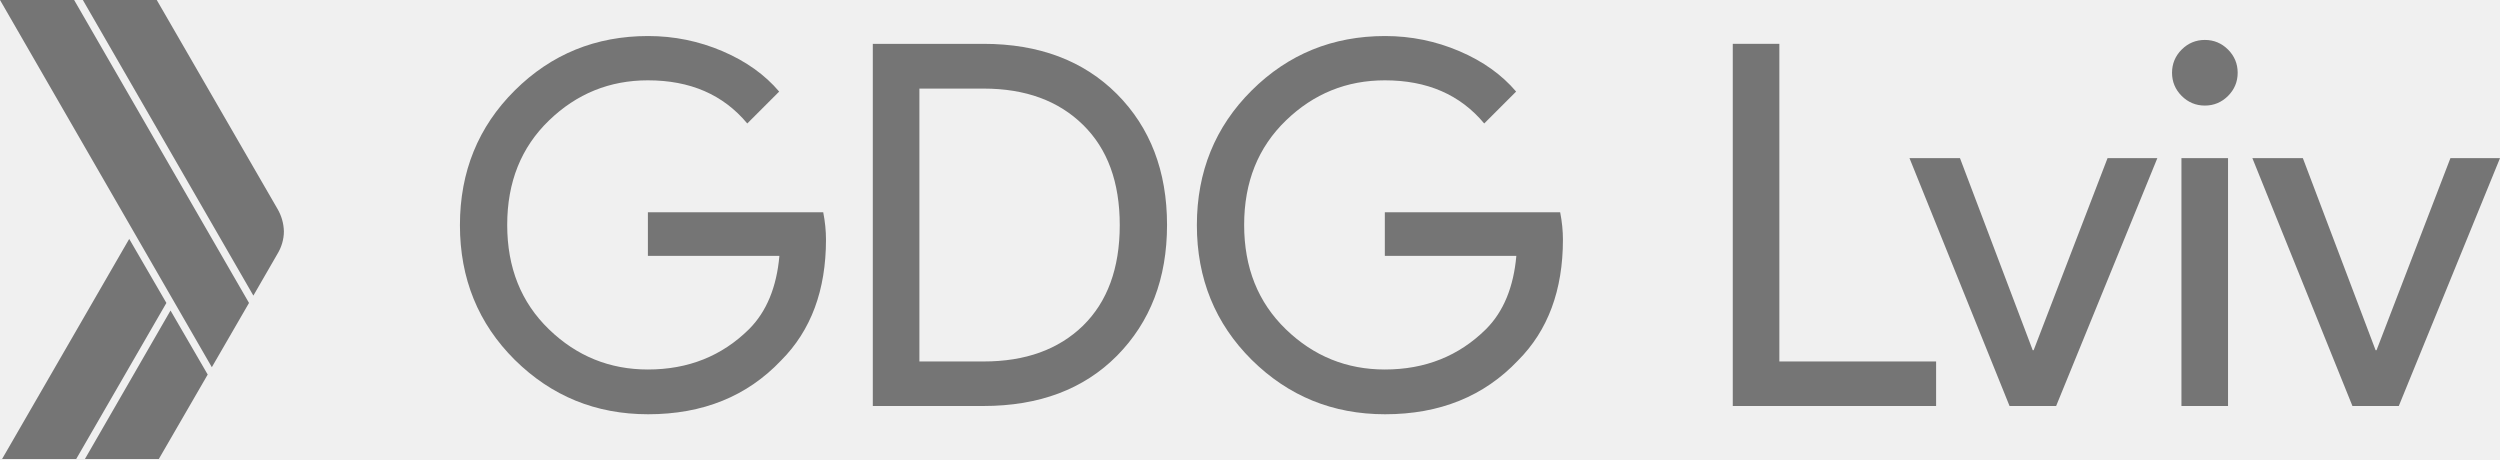
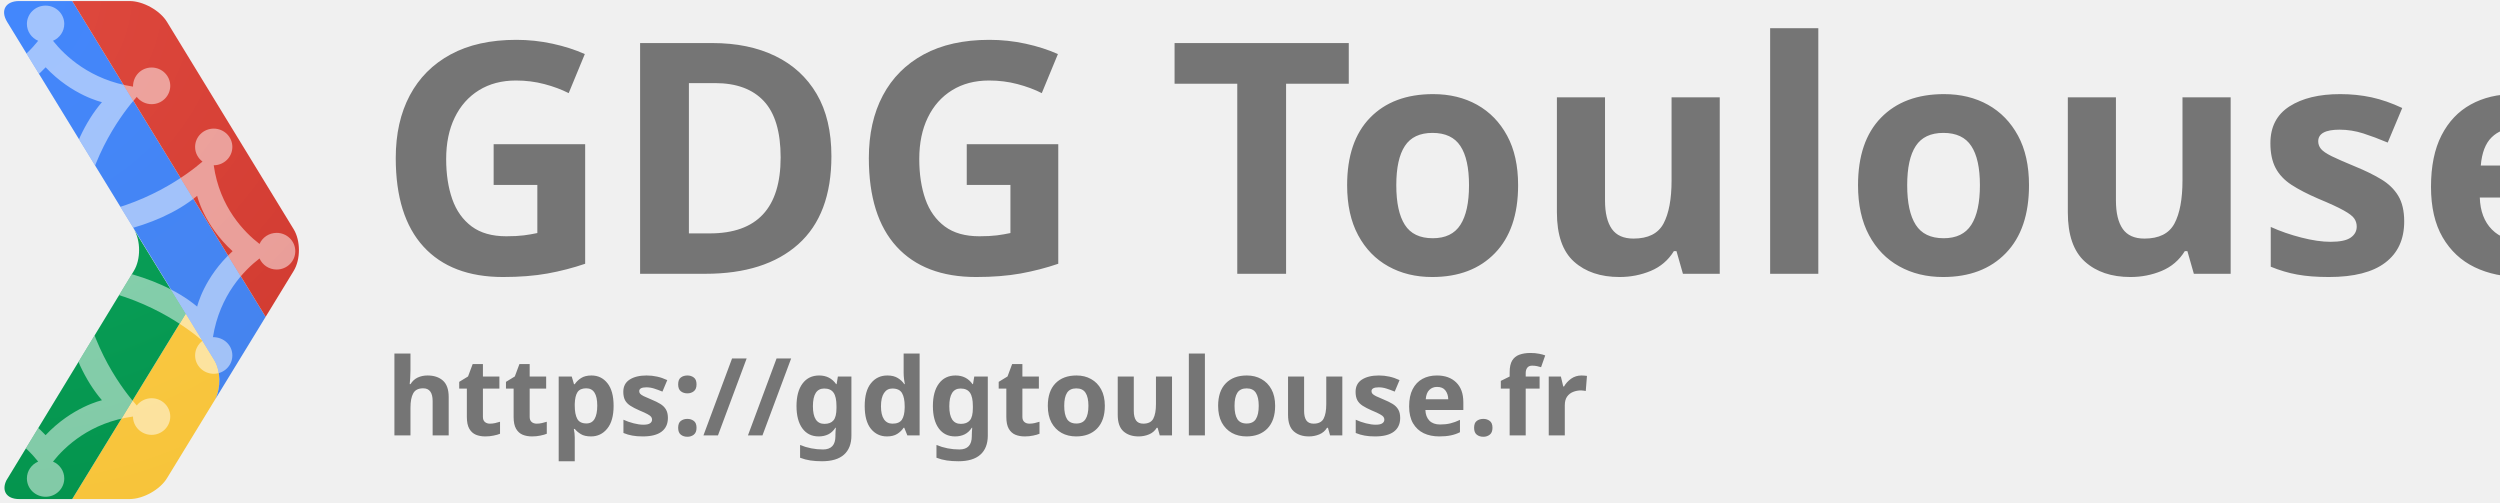
- <svg xmlns="http://www.w3.org/2000/svg" id="Layer_4" viewBox="95 151 1089.3 200">
-   <style>.st0{fill:#757575}</style>
-   <g id="XMLID_6_">
-     <path id="XMLID_3_" class="st0" d="M454.9 255.4c0 22-6.5 39.6-19.6 52.7-14.8 15.6-34.1 23.4-57.9 23.4-22.8 0-42.1-7.9-58.1-23.7-15.9-15.8-23.9-35.4-23.9-58.7s8-42.9 23.9-58.7 35.3-23.7 58.1-23.7c11.3 0 22.1 2.2 32.4 6.6 10.3 4.4 18.5 10.3 24.7 17.6l-13.9 13.9c-10.5-12.6-24.9-18.8-43.3-18.8-16.6 0-31 5.8-43.1 17.5-12.1 11.7-18.2 26.8-18.2 45.5s6.1 33.8 18.2 45.5c12.1 11.7 26.5 17.5 43.1 17.5 17.6 0 32.3-5.9 44.1-17.6 7.6-7.6 12-18.3 13.2-31.9h-57.3v-19h76.4c.8 4.1 1.2 8.1 1.2 11.9z" />
-     <path id="XMLID_20_" class="st0" d="M475.3 327.9V170.1h48.2c24.2 0 43.6 7.3 58.2 21.9 14.5 14.6 21.8 33.6 21.8 57s-7.3 42.3-21.8 57c-14.5 14.6-33.9 21.9-58.2 21.9h-48.2zm20.3-19.4h28c18.2 0 32.6-5.2 43.3-15.6 10.6-10.4 16-25 16-43.8 0-18.7-5.3-33.2-16-43.7s-25.1-15.8-43.3-15.8h-28v118.9z" />
-     <path id="XMLID_23_" class="st0" d="M776 255.4c0 22-6.5 39.6-19.6 52.7-14.8 15.6-34.1 23.4-57.9 23.4-22.8 0-42.1-7.9-58.1-23.7-15.9-15.8-23.9-35.4-23.9-58.7s8-42.9 23.9-58.7 35.3-23.7 58.1-23.7c11.3 0 22.1 2.2 32.4 6.6 10.3 4.4 18.5 10.3 24.7 17.6l-13.9 13.9c-10.5-12.6-24.9-18.8-43.3-18.8-16.6 0-31 5.8-43.1 17.5s-18.2 26.8-18.2 45.5 6.1 33.8 18.2 45.5 26.5 17.5 43.1 17.5c17.6 0 32.3-5.9 44.1-17.6 7.6-7.6 12-18.3 13.2-31.9h-57.3v-19h76.4c.8 4.1 1.2 8.1 1.2 11.9z" />
-     <path id="XMLID_25_" class="st0" d="M850 327.9V170.1h20.3v138.4h68.3v19.4H850z" />
-     <path id="XMLID_27_" class="st0" d="M970.6 327.9l-43.6-108h22l31.7 83.7h.4l32.2-83.7h21.7l-44.1 108h-20.3z" />
-     <path id="XMLID_29_" class="st0" d="M1065.8 192.8c-2.8 2.8-6.2 4.2-10.1 4.2-3.9 0-7.3-1.4-10.1-4.2-2.8-2.8-4.2-6.2-4.2-10.1 0-3.9 1.4-7.3 4.2-10.1 2.8-2.8 6.2-4.2 10.1-4.2 3.9 0 7.3 1.4 10.1 4.2 2.8 2.8 4.2 6.2 4.2 10.1 0 3.9-1.4 7.3-4.2 10.1zm0 135.1h-20.3v-108h20.3v108z" />
-     <path id="XMLID_32_" class="st0" d="M1120 327.9l-43.6-108h22l31.7 83.7h.4l32.2-83.7h21.6l-44.1 108H1120z" />
-   </g>
-   <g id="XMLID_261_">
-     <path id="XMLID_259_" class="st0" d="M127.3 151H95l92.3 160 16.2-28-76.2-132z" />
-     <path id="XMLID_258_" class="st0" d="M215.9 242l-52.6-91h-32.2l74.3 128.8 10.5-18.2c1.7-2.8 2.8-6.2 2.8-9.8-.1-3.6-1.1-6.9-2.8-9.8z" />
-     <path id="XMLID_257_" class="st0" d="M151.3 255.1L95.9 351h32.3l39.3-68-16.2-27.9z" />
-     <path id="XMLID_256_" class="st0" d="M169.3 286.3L132 351h32.2l21.3-36.8-16.2-27.9z" />
+ <svg xmlns="http://www.w3.org/2000/svg" xmlns:xlink="http://www.w3.org/1999/xlink" width="557px" height="112px" viewBox="0 0 557 112" version="1.1">
+   <defs>
+     <radialGradient cx="-54.152%" cy="-174.153%" fx="-54.152%" fy="-174.153%" r="402.146%" gradientTransform="translate(-0.541521,-1.741532),scale(1,0.793815),translate(0.541521,1.741532)" id="radialGradient-1">
+       <stop stop-color="#FFCD4D" offset="0%" />
+       <stop stop-color="#F6C338" offset="100%" />
+     </radialGradient>
+     <path d="M25.556,0.102 L0.26,41.406 L13.036,41.406 C16.059,41.406 19.816,39.32 21.376,36.76 L32.137,19.159 C33.407,16.576 33.364,12.821 31.913,10.441 L25.556,0.102 Z" id="path-2" />
+     <radialGradient cx="-6.595%" cy="-88.351%" fx="-6.595%" fy="-88.351%" r="326.489%" gradientTransform="translate(-0.065952,-0.883512),scale(1,0.671743),translate(0.065952,0.883512)" id="radialGradient-4">
+       <stop stop-color="#0DA960" offset="0%" />
+       <stop stop-color="#03914B" offset="100%" />
+     </radialGradient>
+     <path d="M28.926,0.052 C30.485,2.604 30.485,6.781 28.926,9.342 L0.515,56.036 C-0.581,58.343 0.559,60.173 3.378,60.173 L15.193,60.173 L40.489,18.868 L28.926,0.052 Z" id="path-5" />
+     <radialGradient cx="-4.422%" cy="-2.563%" fx="-4.422%" fy="-2.563%" r="226.256%" gradientTransform="translate(-0.044222,-0.025635),scale(1,0.656898),translate(0.044222,0.025635)" id="radialGradient-7">
+       <stop stop-color="#4387FD" offset="0%" />
+       <stop stop-color="#4683EA" offset="100%" />
+     </radialGradient>
+     <path d="M3.378,0.19 C0.343,0.19 -0.862,2.283 0.697,4.833 L46.846,80.184 C48.297,82.565 48.34,86.319 47.07,88.902 L58.29,70.546 L15.2,0.19 L3.378,0.19 Z" id="path-8" />
+     <radialGradient cx="-35.161%" cy="-3.233%" fx="-35.161%" fy="-3.233%" r="261.045%" gradientTransform="translate(-0.351606,-0.032331),scale(1,0.717851),translate(0.351606,0.032331)" id="radialGradient-10">
+       <stop stop-color="#E04A3F" offset="0%" />
+       <stop stop-color="#CD372D" offset="100%" />
+     </radialGradient>
+     <path d="M49.601,51.029 L21.376,4.833 C19.815,2.282 16.059,0.19 13.036,0.19 L0.267,0.19 L43.357,70.547 L49.602,60.319 C51.163,57.758 51.163,53.58 49.601,51.029 Z" id="path-11" />
+   </defs>
+   <g id="Page-1" stroke="none" stroke-width="1" fill="none" fill-rule="evenodd">
+     <g id="Group-3" transform="translate(-87, -8)">
+       <g id="Group-2" transform="translate(171, 0)" fill="#757575" font-family="ProductSans-Bold, Product Sans" font-weight="bold">
+         <text id="GDG-Toulouse" font-size="72">
+           <tspan x="0" y="69">GDG Toulouse</tspan>
+         </text>
+         <text id="https://gdgtoulouse." font-size="24">
+           <tspan x="2" y="105">https://gdgtoulouse.fr</tspan>
+         </text>
+       </g>
+       <g id="Group-6" transform="translate(32, 3)">
+         <g id="logo" transform="translate(0, 15)" />
+         <g id="Group-4" transform="translate(28, 0)">
+           <g id="Group-5" transform="translate(27.89376, 5.041667)">
+             <g id="path2895" transform="translate(14.93303, 69.74306)">
+               <mask id="mask-3" fill="white">
+                 <use xlink:href="#path-2" />
+               </mask>
+               <use id="Mask" fill="url(#radialGradient-1)" fill-rule="nonzero" xlink:href="#path-2" />
+               <path d="M-53.338,-15.432 C-49.964,-18.028 -44.46,-23.578 -42.957,-32.967 C-45.425,-32.964 -47.284,-34.792 -47.284,-37.047 C-47.284,-39.302 -45.425,-41.13 -43.133,-41.13 C-40.841,-41.13 -38.982,-39.302 -38.982,-37.047 C-38.982,-35.719 -39.635,-34.532 -40.632,-33.786 C-37.395,-31.002 -27.777,-23.708 -13.714,-21.711 C-15.733,-35.549 -23.15,-45.013 -25.981,-48.198 C-26.739,-47.217 -27.946,-46.575 -29.296,-46.575 C-31.589,-46.575 -33.447,-48.403 -33.447,-50.658 C-33.447,-52.913 -31.589,-54.741 -29.296,-54.741 C-27.004,-54.741 -25.145,-52.913 -25.145,-50.658 C-15.603,-51.963 -9.962,-57.377 -7.323,-60.696 C-8.798,-61.322 -9.833,-62.769 -9.833,-64.45 C-9.833,-66.704 -7.975,-68.533 -5.682,-68.533 C-3.367,-68.533 -1.509,-66.704 -1.509,-64.45 C-1.509,-62.769 -2.544,-61.322 -4.019,-60.696 C-1.38,-57.377 4.262,-51.963 13.807,-50.485 C13.804,-52.913 15.662,-54.741 17.955,-54.741 C20.247,-54.741 22.106,-52.913 22.106,-50.658 C22.106,-48.403 20.247,-46.575 17.955,-46.575 C16.605,-46.575 15.398,-47.217 14.64,-48.198 C11.809,-45.013 4.391,-35.549 2.363,-21.711 C16.436,-23.709 26.054,-31.002 29.291,-33.786 C28.294,-34.532 27.641,-35.719 27.641,-37.047 C27.641,-39.302 29.499,-41.13 31.791,-41.13 C34.084,-41.13 35.942,-39.302 35.942,-37.047 C35.942,-34.792 34.084,-32.964 31.791,-32.964 C33.118,-23.578 38.622,-18.028 41.997,-15.432 C42.633,-16.883 44.104,-17.902 45.813,-17.902 C48.105,-17.902 49.964,-16.073 49.964,-13.819 C49.964,-11.564 48.105,-9.736 45.813,-9.736 C44.104,-9.736 42.633,-10.754 41.997,-12.205 C38.622,-9.609 33.118,-4.06 31.616,5.33 C34.084,5.327 35.942,7.155 35.942,9.41 C35.942,11.665 34.084,13.493 31.791,13.493 C29.499,13.493 27.641,11.665 27.641,9.41 C27.641,8.082 28.294,6.895 29.291,6.149 C26.054,3.365 16.436,-3.928 2.372,-5.926 C4.391,7.912 11.809,17.377 14.64,20.561 C15.398,19.58 16.605,18.938 17.955,18.938 C20.247,18.938 22.106,20.766 22.106,23.021 C22.106,25.276 20.247,27.104 17.955,27.104 C15.662,27.104 13.804,25.276 13.804,23.021 C4.262,24.326 -1.38,29.74 -4.019,33.059 C-2.544,33.685 -1.509,35.132 -1.509,36.813 C-1.509,39.067 -3.367,40.896 -5.659,40.896 C-7.975,40.896 -9.833,39.067 -9.833,36.813 C-9.833,35.132 -8.798,33.685 -7.323,33.059 C-9.962,29.74 -15.604,24.326 -25.149,22.848 C-25.145,25.276 -27.004,27.104 -29.296,27.104 C-31.589,27.104 -33.447,25.276 -33.447,23.021 C-33.447,20.766 -31.589,18.938 -29.296,18.938 C-27.946,18.938 -26.739,19.58 -25.981,20.561 C-23.15,17.377 -15.733,7.912 -13.705,-5.926 C-27.777,-3.928 -37.395,3.365 -40.632,6.149 C-39.635,6.895 -38.982,8.082 -38.982,9.41 C-38.982,11.665 -40.841,13.493 -43.133,13.493 C-45.425,13.493 -47.284,11.665 -47.284,9.41 C-47.284,7.155 -45.425,5.327 -43.133,5.327 C-44.46,-4.06 -49.964,-9.609 -53.338,-12.205 C-53.975,-10.754 -55.445,-9.736 -57.154,-9.736 C-59.446,-9.736 -61.305,-11.564 -61.305,-13.819 C-61.305,-16.073 -59.446,-17.902 -57.154,-17.902 C-55.445,-17.902 -53.975,-16.883 -53.338,-15.432 Z M-39.443,-1.478 C-30.066,-9.252 -15.438,-10.999 -8.127,-11.373 C-8.554,-4.172 -10.338,10.183 -18.228,19.391 C-18.228,19.391 -11.621,20.85 -5.669,27.17 C0.29,20.847 6.885,19.391 6.885,19.391 C-1.004,10.183 -2.788,-4.172 -3.172,-11.376 C4.096,-10.999 18.724,-9.252 28.101,-1.478 C28.101,-1.478 29.582,-7.968 35.995,-13.819 C29.585,-19.654 28.101,-26.158 28.101,-26.158 C18.724,-18.384 4.096,-16.637 -3.215,-16.264 C-2.788,-23.464 -1.004,-37.82 6.885,-47.028 C6.885,-47.028 0.291,-48.484 -5.657,-54.789 C-11.621,-48.487 -18.228,-47.028 -18.228,-47.028 C-10.338,-37.82 -8.554,-23.464 -8.17,-16.261 C-15.438,-16.637 -30.066,-18.384 -39.443,-26.158 C-39.443,-26.158 -40.924,-19.669 -47.337,-13.818 C-40.925,-7.971 -39.443,-1.478 -39.443,-1.478 Z" fill="#FFFFFF" fill-rule="nonzero" opacity="0.5" mask="url(#mask-3)" />
+             </g>
+             <g id="path2895" transform="translate(0, 50.97685)">
+               <mask id="mask-6" fill="white">
+                 <use xlink:href="#path-5" />
+               </mask>
+               <use id="Mask" fill="url(#radialGradient-4)" fill-rule="nonzero" xlink:href="#path-5" />
+               <path d="M-38.405,3.334 C-35.031,0.738 -29.527,-4.811 -28.024,-14.201 C-30.492,-14.198 -32.351,-16.026 -32.351,-18.281 C-32.351,-20.536 -30.492,-22.364 -28.2,-22.364 C-25.908,-22.364 -24.049,-20.536 -24.049,-18.281 C-24.049,-16.953 -24.702,-15.766 -25.699,-15.02 C-22.462,-12.236 -12.844,-4.942 1.219,-2.945 C-0.8,-16.783 -8.217,-26.247 -11.048,-29.432 C-11.806,-28.451 -13.013,-27.808 -14.363,-27.808 C-16.656,-27.808 -18.514,-29.637 -18.514,-31.892 C-18.514,-34.146 -16.656,-35.975 -14.363,-35.975 C-12.071,-35.975 -10.212,-34.146 -10.212,-31.892 C-0.67,-33.197 4.971,-38.611 7.61,-41.93 C6.135,-42.556 5.1,-44.003 5.1,-45.683 C5.1,-47.938 6.958,-49.767 9.251,-49.767 C11.566,-49.767 13.425,-47.938 13.425,-45.683 C13.425,-44.003 12.389,-42.556 10.914,-41.93 C13.553,-38.611 19.195,-33.197 28.74,-31.719 C28.737,-34.146 30.595,-35.975 32.888,-35.975 C35.18,-35.975 37.039,-34.146 37.039,-31.892 C37.039,-29.637 35.18,-27.808 32.888,-27.808 C31.538,-27.808 30.331,-28.451 29.573,-29.432 C26.742,-26.247 19.324,-16.783 17.296,-2.945 C31.369,-4.942 40.987,-12.236 44.224,-15.02 C43.227,-15.766 42.574,-16.953 42.574,-18.281 C42.574,-20.536 44.432,-22.364 46.725,-22.364 C49.017,-22.364 50.875,-20.536 50.875,-18.281 C50.875,-16.026 49.017,-14.198 46.725,-14.198 C48.051,-4.811 53.555,0.738 56.93,3.334 C57.566,1.883 59.037,0.865 60.746,0.865 C63.038,0.865 64.897,2.693 64.897,4.948 C64.897,7.203 63.038,9.031 60.746,9.031 C59.037,9.031 57.566,8.012 56.93,6.561 C53.555,9.157 48.051,14.707 46.549,24.096 C49.017,24.093 50.875,25.921 50.875,28.176 C50.875,30.431 49.017,32.259 46.725,32.259 C44.432,32.259 42.574,30.431 42.574,28.176 C42.574,26.848 43.227,25.661 44.224,24.915 C40.987,22.131 31.369,14.838 17.305,12.84 C19.324,26.678 26.742,36.143 29.573,39.327 C30.331,38.346 31.538,37.704 32.888,37.704 C35.18,37.704 37.039,39.532 37.039,41.787 C37.039,44.042 35.18,45.87 32.888,45.87 C30.595,45.87 28.737,44.042 28.737,41.787 C19.195,43.092 13.553,48.506 10.914,51.825 C12.389,52.451 13.425,53.898 13.425,55.579 C13.425,57.834 11.566,59.662 9.274,59.662 C6.958,59.662 5.1,57.834 5.1,55.579 C5.1,53.898 6.135,52.451 7.61,51.825 C4.971,48.506 -0.671,43.092 -10.215,41.614 C-10.212,44.042 -12.071,45.87 -14.363,45.87 C-16.656,45.87 -18.514,44.042 -18.514,41.787 C-18.514,39.532 -16.656,37.704 -14.363,37.704 C-13.013,37.704 -11.806,38.346 -11.048,39.327 C-8.217,36.143 -0.8,26.678 1.228,12.84 C-12.844,14.838 -22.462,22.131 -25.699,24.915 C-24.702,25.661 -24.049,26.848 -24.049,28.176 C-24.049,30.431 -25.908,32.259 -28.2,32.259 C-30.492,32.259 -32.351,30.431 -32.351,28.176 C-32.351,25.921 -30.492,24.093 -28.2,24.093 C-29.527,14.707 -35.031,9.157 -38.405,6.561 C-39.042,8.012 -40.512,9.031 -42.221,9.031 C-44.513,9.031 -46.372,7.203 -46.372,4.948 C-46.372,2.693 -44.513,0.865 -42.221,0.865 C-40.512,0.865 -39.042,1.883 -38.405,3.334 Z M-24.51,17.288 C-15.133,9.514 -0.505,7.767 6.806,7.393 C6.379,14.594 4.595,28.95 -3.295,38.157 C-3.295,38.157 3.312,39.616 9.264,45.936 C15.224,39.613 21.818,38.157 21.818,38.157 C13.929,28.949 12.145,14.594 11.761,7.391 C19.029,7.767 33.657,9.514 43.034,17.288 C43.034,17.288 44.515,10.798 50.928,4.947 C44.518,-0.888 43.034,-7.392 43.034,-7.392 C33.657,0.382 19.029,2.129 11.718,2.502 C12.145,-4.698 13.929,-19.054 21.818,-28.261 C21.818,-28.261 15.224,-29.718 9.276,-36.023 C3.312,-29.72 -3.295,-28.261 -3.295,-28.261 C4.595,-19.054 6.379,-4.698 6.763,2.505 C-0.505,2.129 -15.133,0.382 -24.51,-7.392 C-24.51,-7.392 -25.991,-0.902 -32.404,4.948 C-25.992,10.795 -24.51,17.288 -24.51,17.288 Z" fill="#FFFFFF" fill-rule="nonzero" opacity="0.5" mask="url(#mask-6)" />
+             </g>
+             <g id="path2895">
+               <mask id="mask-9" fill="white">
+                 <use xlink:href="#path-8" />
+               </mask>
+               <use id="Mask" fill="url(#radialGradient-7)" fill-rule="nonzero" xlink:href="#path-8" />
+               <path d="M-38.405,54.311 C-35.031,51.715 -29.527,46.165 -28.024,36.776 C-30.492,36.779 -32.351,34.951 -32.351,32.696 C-32.351,30.441 -30.492,28.613 -28.2,28.613 C-25.908,28.613 -24.049,30.441 -24.049,32.696 C-24.049,34.024 -24.702,35.211 -25.699,35.957 C-22.462,38.741 -12.844,46.035 1.219,48.032 C-0.8,34.194 -8.217,24.73 -11.048,21.545 C-11.806,22.526 -13.013,23.168 -14.363,23.168 C-16.656,23.168 -18.514,21.34 -18.514,19.085 C-18.514,16.831 -16.656,15.002 -14.363,15.002 C-12.071,15.002 -10.212,16.831 -10.212,19.085 C-0.67,17.78 4.971,12.366 7.61,9.047 C6.135,8.421 5.1,6.974 5.1,5.293 C5.1,3.039 6.958,1.21 9.251,1.21 C11.566,1.21 13.425,3.039 13.425,5.293 C13.425,6.974 12.389,8.421 10.914,9.047 C13.553,12.366 19.195,17.78 28.74,19.258 C28.737,16.831 30.595,15.002 32.888,15.002 C35.18,15.002 37.039,16.831 37.039,19.085 C37.039,21.34 35.18,23.168 32.888,23.168 C31.538,23.168 30.331,22.526 29.573,21.545 C26.742,24.73 19.324,34.194 17.296,48.032 C31.369,46.034 40.987,38.741 44.224,35.957 C43.227,35.211 42.574,34.024 42.574,32.696 C42.574,30.441 44.432,28.613 46.725,28.613 C49.017,28.613 50.875,30.441 50.875,32.696 C50.875,34.951 49.017,36.779 46.725,36.779 C48.051,46.165 53.555,51.715 56.93,54.311 C57.566,52.86 59.037,51.841 60.746,51.841 C63.038,51.841 64.897,53.67 64.897,55.924 C64.897,58.179 63.038,60.008 60.746,60.008 C59.037,60.008 57.566,58.989 56.93,57.538 C53.555,60.134 48.051,65.684 46.549,75.073 C49.017,75.07 50.875,76.898 50.875,79.153 C50.875,81.408 49.017,83.236 46.725,83.236 C44.432,83.236 42.574,81.408 42.574,79.153 C42.574,77.825 43.227,76.638 44.224,75.892 C40.987,73.108 31.369,65.815 17.305,63.817 C19.324,77.655 26.742,87.12 29.573,90.304 C30.331,89.323 31.538,88.681 32.888,88.681 C35.18,88.681 37.039,90.509 37.039,92.764 C37.039,95.019 35.18,96.847 32.888,96.847 C30.595,96.847 28.737,95.019 28.737,92.764 C19.195,94.069 13.553,99.483 10.914,102.802 C12.389,103.428 13.425,104.875 13.425,106.556 C13.425,108.81 11.566,110.639 9.274,110.639 C6.958,110.639 5.1,108.81 5.1,106.556 C5.1,104.875 6.135,103.428 7.61,102.802 C4.971,99.483 -0.671,94.069 -10.215,92.591 C-10.212,95.019 -12.071,96.847 -14.363,96.847 C-16.656,96.847 -18.514,95.019 -18.514,92.764 C-18.514,90.509 -16.656,88.681 -14.363,88.681 C-13.013,88.681 -11.806,89.323 -11.048,90.304 C-8.217,87.12 -0.8,77.655 1.228,63.817 C-12.844,65.815 -22.462,73.108 -25.699,75.892 C-24.702,76.638 -24.049,77.825 -24.049,79.153 C-24.049,81.408 -25.908,83.236 -28.2,83.236 C-30.492,83.236 -32.351,81.408 -32.351,79.153 C-32.351,76.898 -30.492,75.07 -28.2,75.07 C-29.527,65.684 -35.031,60.134 -38.405,57.538 C-39.042,58.989 -40.512,60.008 -42.221,60.008 C-44.513,60.008 -46.372,58.179 -46.372,55.924 C-46.372,53.67 -44.513,51.841 -42.221,51.841 C-40.512,51.841 -39.042,52.86 -38.405,54.311 Z M-24.51,68.265 C-15.133,60.491 -0.505,58.744 6.806,58.37 C6.379,65.571 4.595,79.926 -3.295,89.134 C-3.295,89.134 3.312,90.593 9.264,96.913 C15.224,90.59 21.818,89.134 21.818,89.134 C13.929,79.926 12.145,65.571 11.761,58.367 C19.029,58.744 33.657,60.491 43.034,68.265 C43.034,68.265 44.515,61.775 50.928,55.924 C44.518,50.089 43.034,43.585 43.034,43.585 C33.657,51.359 19.029,53.106 11.718,53.479 C12.145,46.279 13.929,31.923 21.818,22.715 C21.818,22.715 15.224,21.259 9.276,14.954 C3.312,21.256 -3.295,22.716 -3.295,22.716 C4.595,31.923 6.379,46.279 6.763,53.482 C-0.505,53.106 -15.133,51.359 -24.51,43.585 C-24.51,43.585 -25.991,50.074 -32.404,55.925 C-25.992,61.772 -24.51,68.265 -24.51,68.265 Z" fill="#FFFFFF" fill-rule="nonzero" opacity="0.5" mask="url(#mask-9)" />
+             </g>
+             <g id="path2895" transform="translate(14.93303, 0)">
+               <mask id="mask-12" fill="white">
+                 <use xlink:href="#path-11" />
+               </mask>
+               <use id="Mask" fill="url(#radialGradient-10)" fill-rule="nonzero" xlink:href="#path-11" />
+               <path d="M-53.338,54.311 C-49.964,51.715 -44.46,46.165 -42.957,36.776 C-45.425,36.779 -47.284,34.951 -47.284,32.696 C-47.284,30.441 -45.425,28.613 -43.133,28.613 C-40.841,28.613 -38.982,30.441 -38.982,32.696 C-38.982,34.024 -39.635,35.211 -40.632,35.957 C-37.395,38.741 -27.777,46.035 -13.714,48.032 C-15.733,34.194 -23.15,24.73 -25.981,21.545 C-26.739,22.526 -27.946,23.168 -29.296,23.168 C-31.589,23.168 -33.447,21.34 -33.447,19.085 C-33.447,16.831 -31.589,15.002 -29.296,15.002 C-27.004,15.002 -25.145,16.831 -25.145,19.085 C-15.603,17.78 -9.962,12.366 -7.323,9.047 C-8.798,8.421 -9.833,6.974 -9.833,5.293 C-9.833,3.039 -7.975,1.21 -5.682,1.21 C-3.367,1.21 -1.509,3.039 -1.509,5.293 C-1.509,6.974 -2.544,8.421 -4.019,9.047 C-1.38,12.366 4.262,17.78 13.807,19.258 C13.804,16.831 15.662,15.002 17.955,15.002 C20.247,15.002 22.106,16.831 22.106,19.085 C22.106,21.34 20.247,23.168 17.955,23.168 C16.605,23.168 15.398,22.526 14.64,21.545 C11.809,24.73 4.391,34.194 2.363,48.032 C16.436,46.034 26.054,38.741 29.291,35.957 C28.294,35.211 27.641,34.024 27.641,32.696 C27.641,30.441 29.499,28.613 31.791,28.613 C34.084,28.613 35.942,30.441 35.942,32.696 C35.942,34.951 34.084,36.779 31.791,36.779 C33.118,46.165 38.622,51.715 41.997,54.311 C42.633,52.86 44.104,51.841 45.813,51.841 C48.105,51.841 49.964,53.67 49.964,55.924 C49.964,58.179 48.105,60.008 45.813,60.008 C44.104,60.008 42.633,58.989 41.997,57.538 C38.622,60.134 33.118,65.684 31.616,75.073 C34.084,75.07 35.942,76.898 35.942,79.153 C35.942,81.408 34.084,83.236 31.791,83.236 C29.499,83.236 27.641,81.408 27.641,79.153 C27.641,77.825 28.294,76.638 29.291,75.892 C26.054,73.108 16.436,65.815 2.372,63.817 C4.391,77.655 11.809,87.12 14.64,90.304 C15.398,89.323 16.605,88.681 17.955,88.681 C20.247,88.681 22.106,90.509 22.106,92.764 C22.106,95.019 20.247,96.847 17.955,96.847 C15.662,96.847 13.804,95.019 13.804,92.764 C4.262,94.069 -1.38,99.483 -4.019,102.802 C-2.544,103.428 -1.509,104.875 -1.509,106.556 C-1.509,108.81 -3.367,110.639 -5.659,110.639 C-7.975,110.639 -9.833,108.81 -9.833,106.556 C-9.833,104.875 -8.798,103.428 -7.323,102.802 C-9.962,99.483 -15.604,94.069 -25.149,92.591 C-25.145,95.019 -27.004,96.847 -29.296,96.847 C-31.589,96.847 -33.447,95.019 -33.447,92.764 C-33.447,90.509 -31.589,88.681 -29.296,88.681 C-27.946,88.681 -26.739,89.323 -25.981,90.304 C-23.15,87.12 -15.733,77.655 -13.705,63.817 C-27.777,65.815 -37.395,73.108 -40.632,75.892 C-39.635,76.638 -38.982,77.825 -38.982,79.153 C-38.982,81.408 -40.841,83.236 -43.133,83.236 C-45.425,83.236 -47.284,81.408 -47.284,79.153 C-47.284,76.898 -45.425,75.07 -43.133,75.07 C-44.46,65.684 -49.964,60.134 -53.338,57.538 C-53.975,58.989 -55.445,60.008 -57.154,60.008 C-59.446,60.008 -61.305,58.179 -61.305,55.924 C-61.305,53.67 -59.446,51.841 -57.154,51.841 C-55.445,51.841 -53.975,52.86 -53.338,54.311 Z M-39.443,68.265 C-30.066,60.491 -15.438,58.744 -8.127,58.37 C-8.554,65.571 -10.338,79.926 -18.228,89.134 C-18.228,89.134 -11.621,90.593 -5.669,96.913 C0.29,90.59 6.885,89.134 6.885,89.134 C-1.004,79.926 -2.788,65.571 -3.172,58.367 C4.096,58.744 18.724,60.491 28.101,68.265 C28.101,68.265 29.582,61.775 35.995,55.924 C29.585,50.089 28.101,43.585 28.101,43.585 C18.724,51.359 4.096,53.106 -3.215,53.479 C-2.788,46.279 -1.004,31.923 6.885,22.715 C6.885,22.715 0.291,21.259 -5.657,14.954 C-11.621,21.256 -18.228,22.716 -18.228,22.716 C-10.338,31.923 -8.554,46.279 -8.17,53.482 C-15.438,53.106 -30.066,51.359 -39.443,43.585 C-39.443,43.585 -40.924,50.074 -47.337,55.925 C-40.925,61.772 -39.443,68.265 -39.443,68.265 Z" fill="#FFFFFF" fill-rule="nonzero" opacity="0.5" mask="url(#mask-12)" />
+             </g>
+           </g>
+         </g>
+       </g>
+     </g>
  </g>
</svg>
